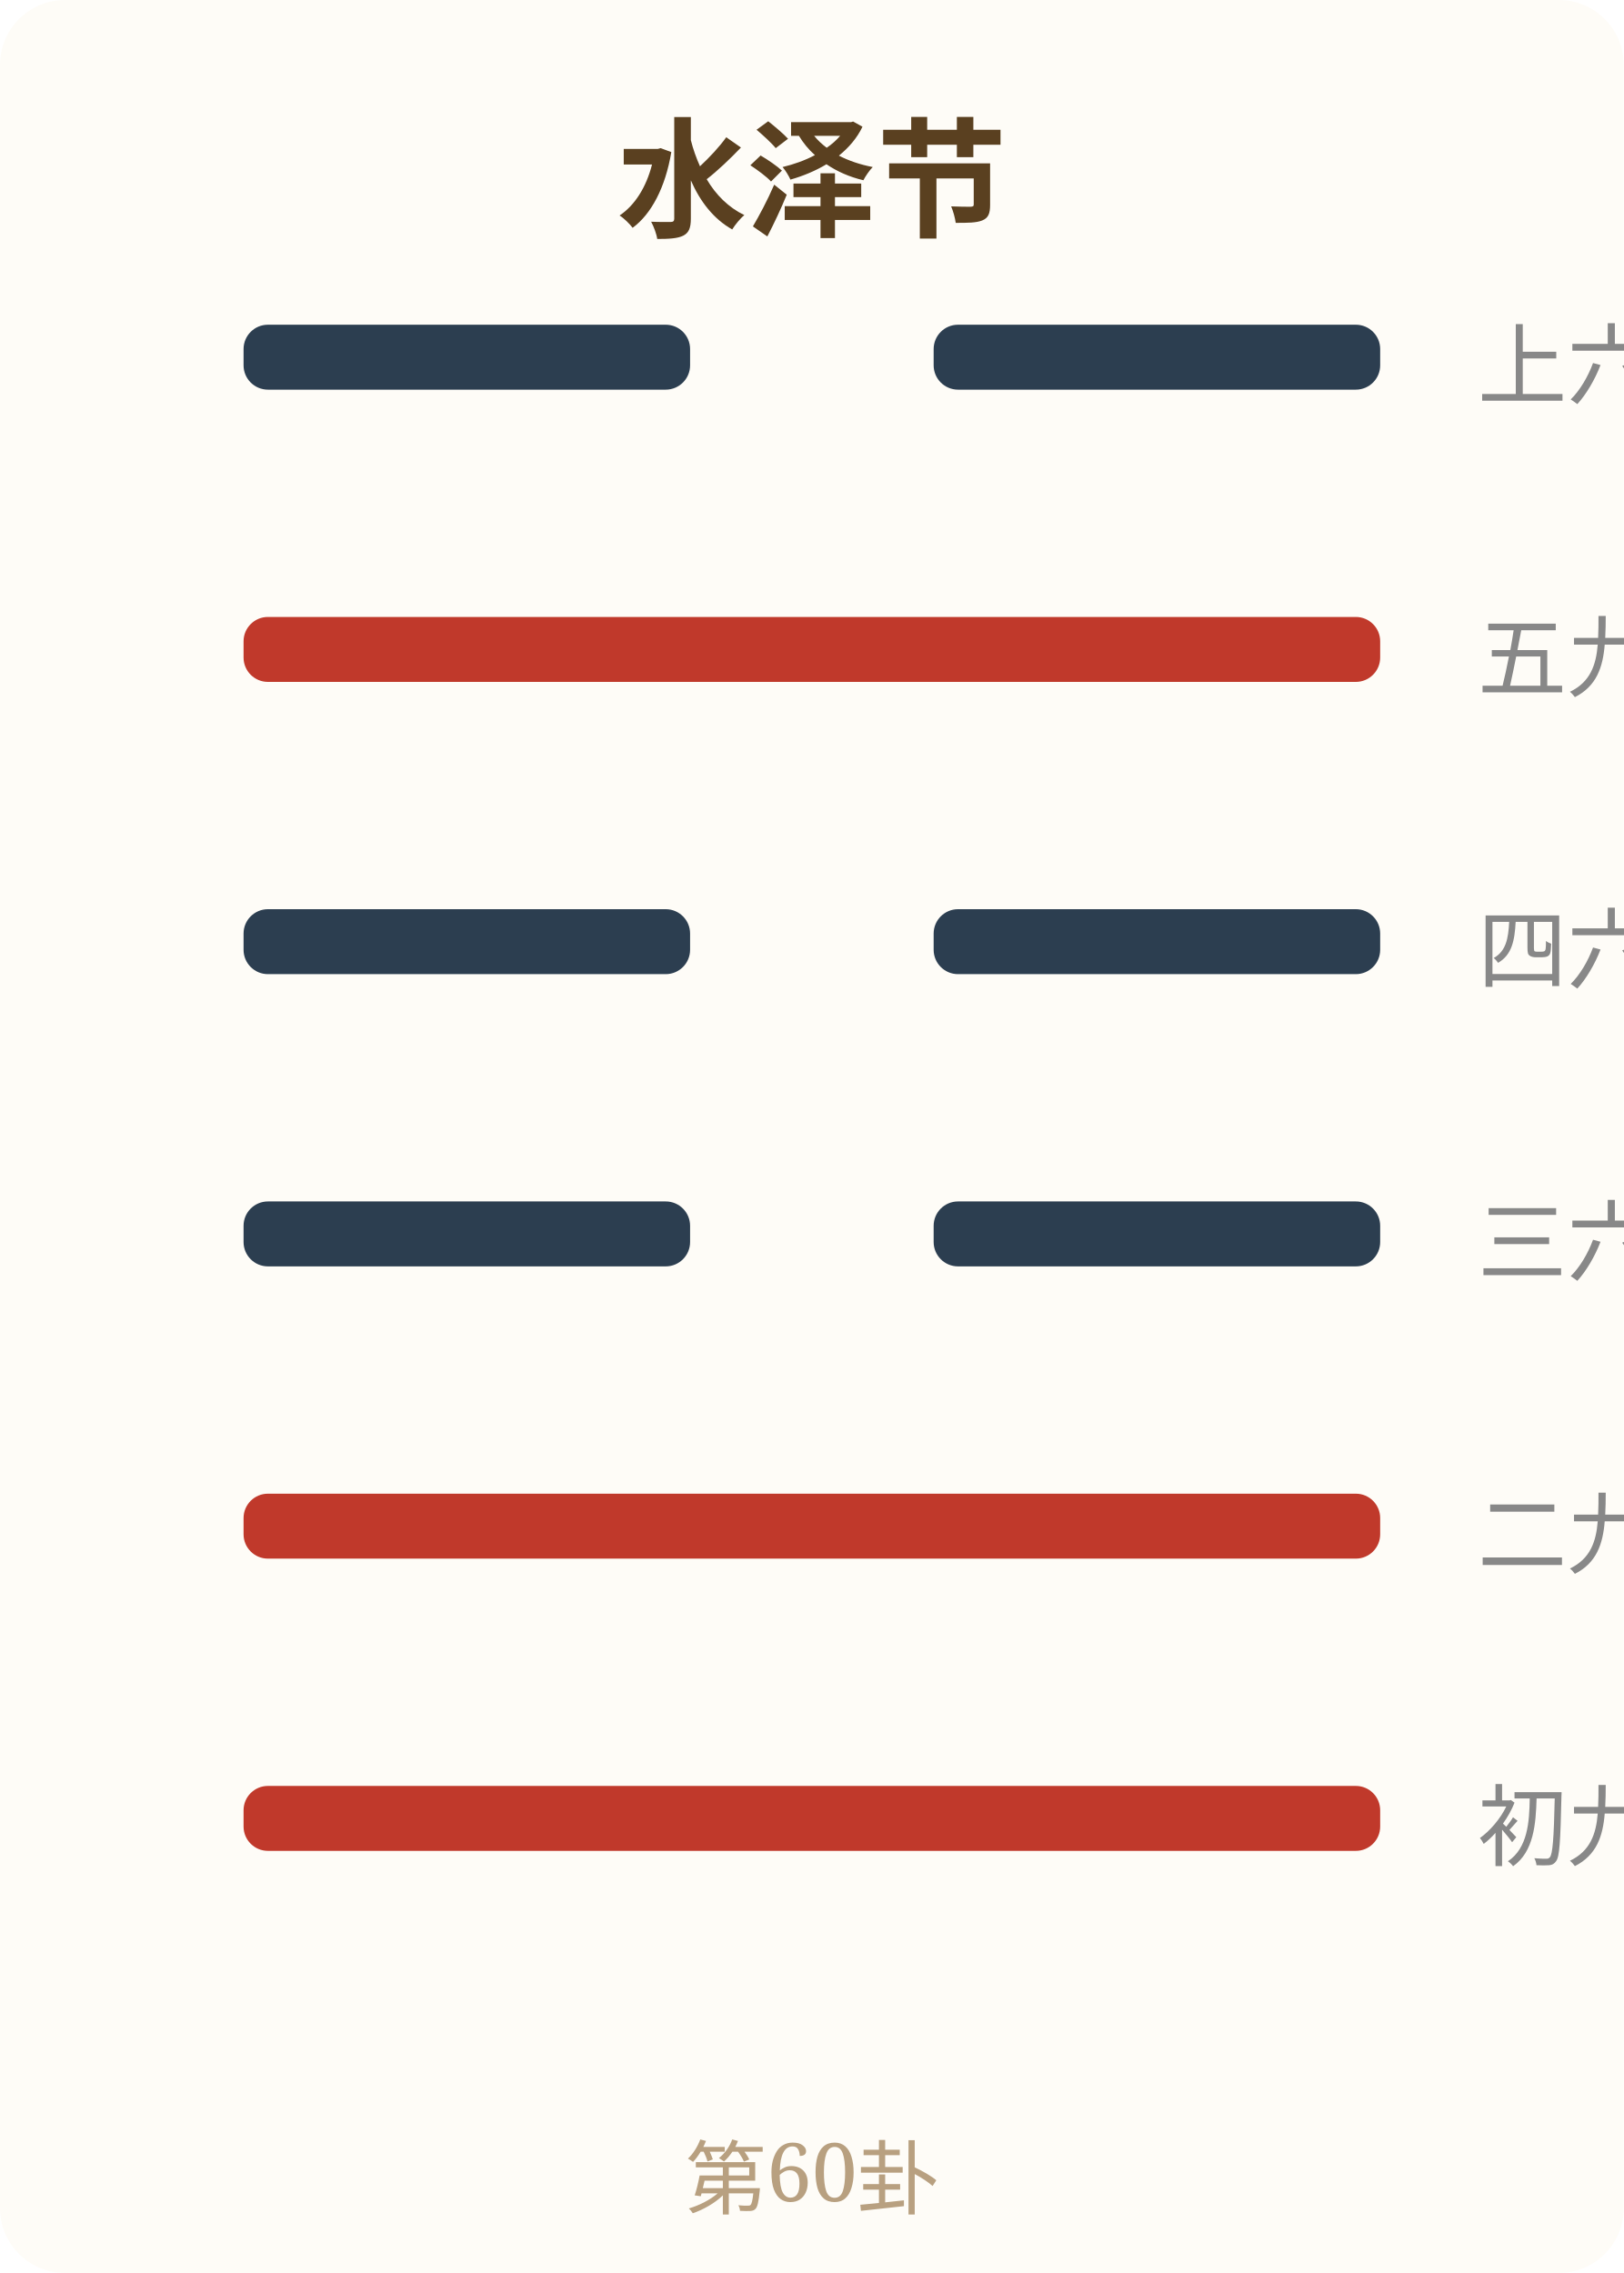
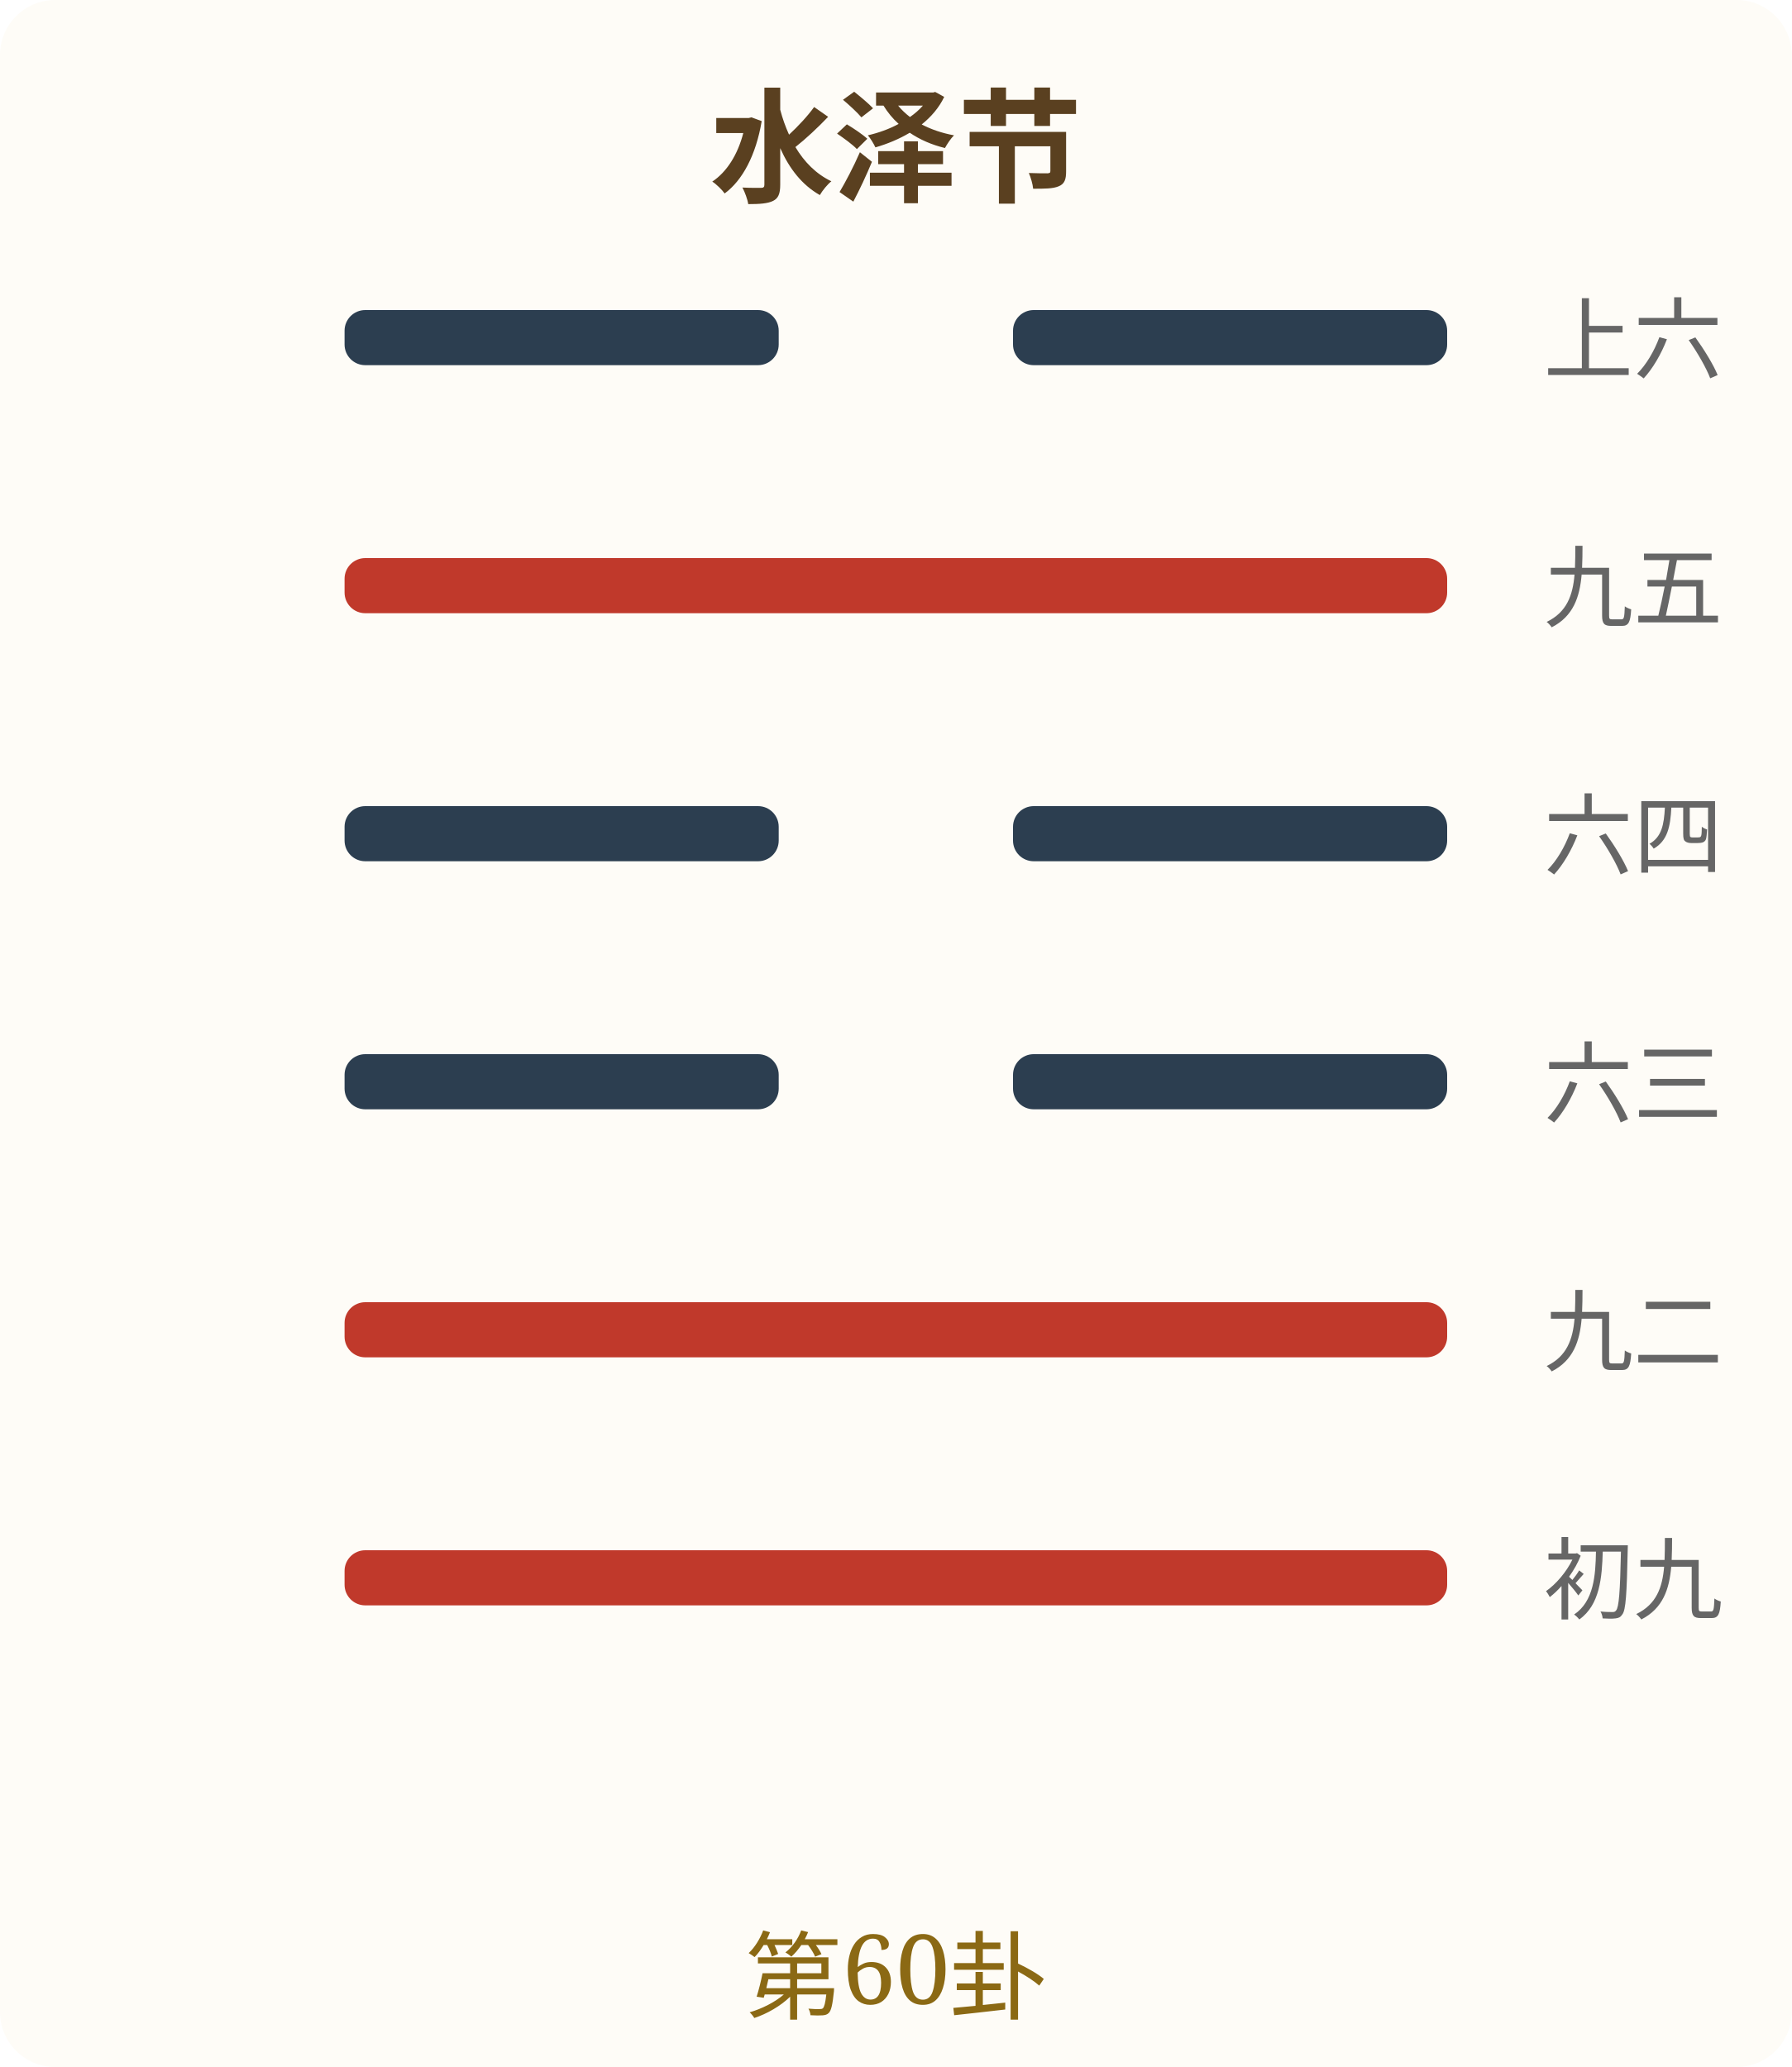
- <svg xmlns="http://www.w3.org/2000/svg" viewBox="0 0 200 280" width="200" height="280">
-   <rect width="200" height="280" fill="#fefcf7" rx="8" />
-   <text x="100" y="28" text-anchor="middle" font-size="16" font-weight="bold" fill="#5a4020" font-family="serif">水泽节</text>
-   <rect x="30" y="40" width="55" height="8" rx="3" fill="#2c3e50" />
-   <rect x="115" y="40" width="55" height="8" rx="3" fill="#2c3e50" />
-   <text x="182" y="49" font-size="11" fill="#888" font-family="sans-serif">上六</text>
-   <rect x="30" y="76" width="140" height="8" rx="3" fill="#c0392b" />
-   <text x="182" y="85" font-size="11" fill="#888" font-family="sans-serif">五九</text>
-   <rect x="30" y="112" width="55" height="8" rx="3" fill="#2c3e50" />
-   <rect x="115" y="112" width="55" height="8" rx="3" fill="#2c3e50" />
-   <text x="182" y="121" font-size="11" fill="#888" font-family="sans-serif">四六</text>
-   <rect x="30" y="148" width="55" height="8" rx="3" fill="#2c3e50" />
-   <rect x="115" y="148" width="55" height="8" rx="3" fill="#2c3e50" />
-   <text x="182" y="157" font-size="11" fill="#888" font-family="sans-serif">三六</text>
-   <rect x="30" y="184" width="140" height="8" rx="3" fill="#c0392b" />
-   <text x="182" y="193" font-size="11" fill="#888" font-family="sans-serif">二九</text>
-   <rect x="30" y="220" width="140" height="8" rx="3" fill="#c0392b" />
-   <text x="182" y="229" font-size="11" fill="#888" font-family="sans-serif">初九</text>
-   <text x="100" y="272" text-anchor="middle" font-size="10" fill="#b8a080" font-family="serif">第60卦</text>
+ <svg xmlns="http://www.w3.org/2000/svg" viewBox="0 0 260 300" width="260" height="300">
+   <rect width="260" height="300" fill="#fefcf7" rx="8" />
+   <text x="130" y="28" text-anchor="middle" font-size="18" font-weight="bold" fill="#5a4020" font-family="serif">水泽节</text>
+   <rect x="50" y="45" width="63" height="8" rx="3" fill="#2c3e50" />
+   <rect x="147" y="45" width="63" height="8" rx="3" fill="#2c3e50" />
+   <text x="224" y="54" font-size="13" fill="#666" font-family="sans-serif">上六</text>
+   <rect x="50" y="81" width="160" height="8" rx="3" fill="#c0392b" />
+   <text x="224" y="90" font-size="13" fill="#666" font-family="sans-serif">九五</text>
+   <rect x="50" y="117" width="63" height="8" rx="3" fill="#2c3e50" />
+   <rect x="147" y="117" width="63" height="8" rx="3" fill="#2c3e50" />
+   <text x="224" y="126" font-size="13" fill="#666" font-family="sans-serif">六四</text>
+   <rect x="50" y="153" width="63" height="8" rx="3" fill="#2c3e50" />
+   <rect x="147" y="153" width="63" height="8" rx="3" fill="#2c3e50" />
+   <text x="224" y="162" font-size="13" fill="#666" font-family="sans-serif">六三</text>
+   <rect x="50" y="189" width="160" height="8" rx="3" fill="#c0392b" />
+   <text x="224" y="198" font-size="13" fill="#666" font-family="sans-serif">九二</text>
+   <rect x="50" y="225" width="160" height="8" rx="3" fill="#c0392b" />
+   <text x="224" y="234" font-size="13" fill="#666" font-family="sans-serif">初九</text>
+   <text x="130" y="292" text-anchor="middle" font-size="14" fill="#8b6914" font-family="serif">第60卦</text>
</svg>
